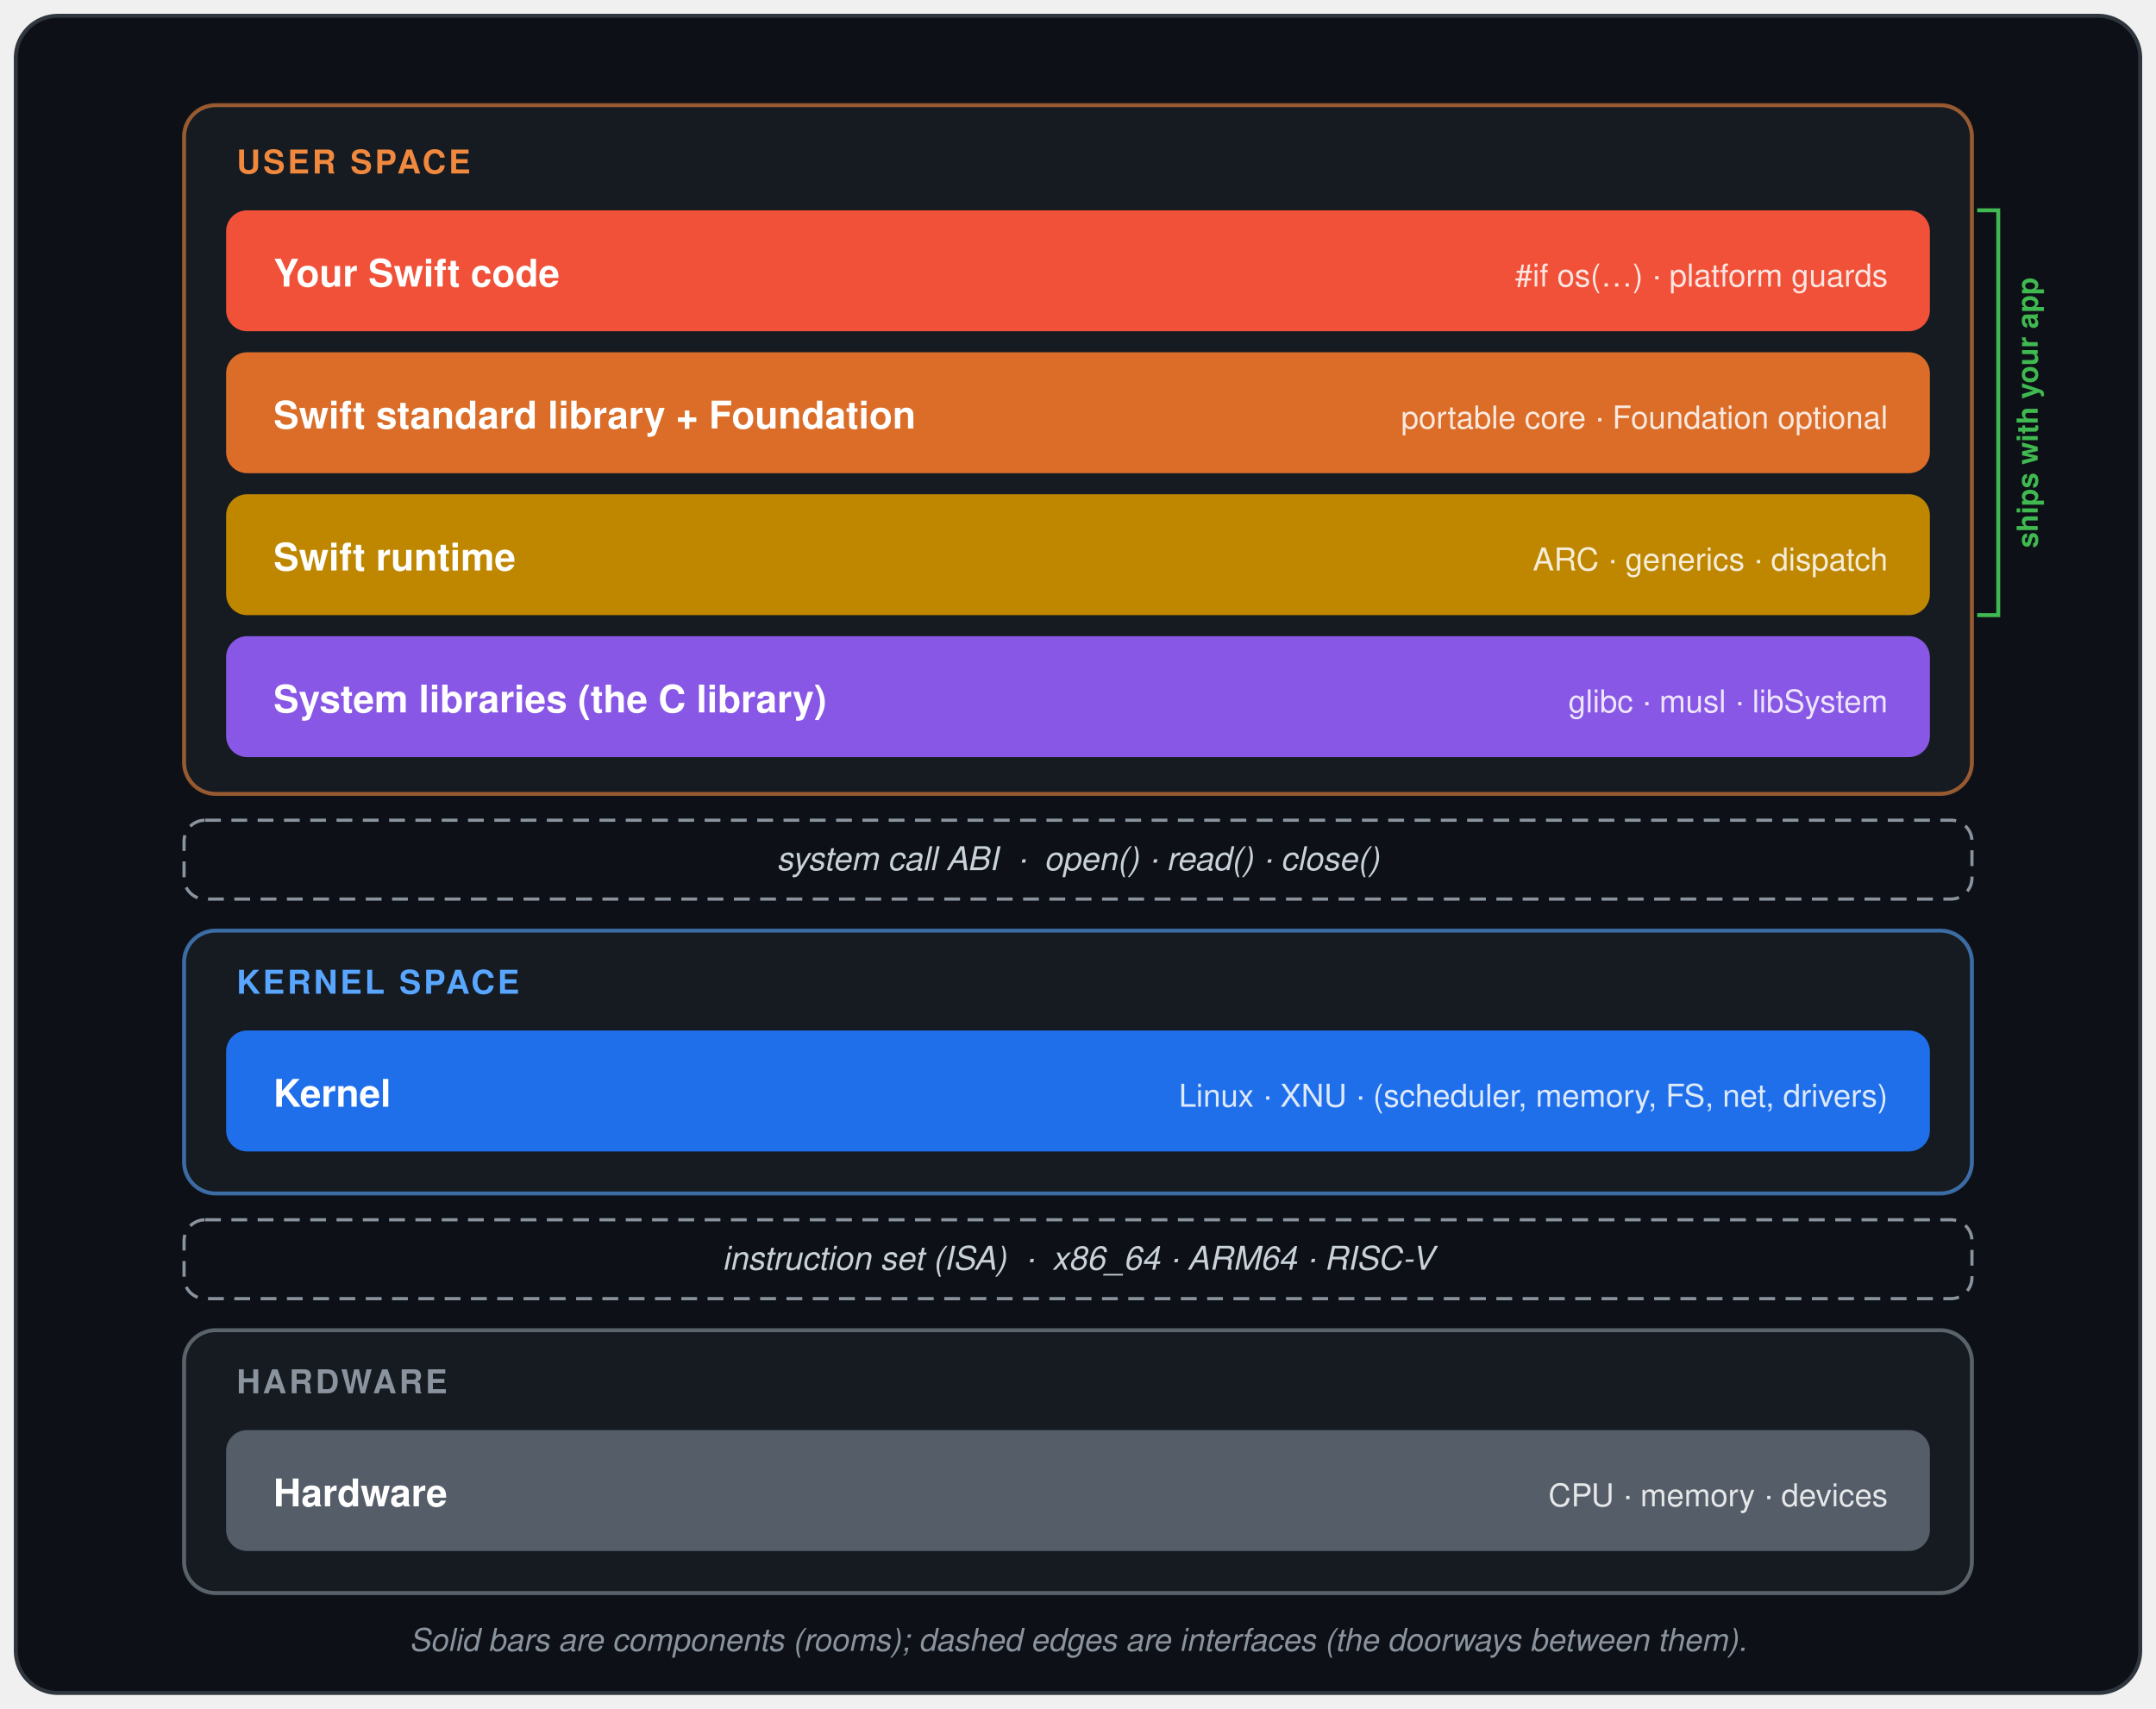
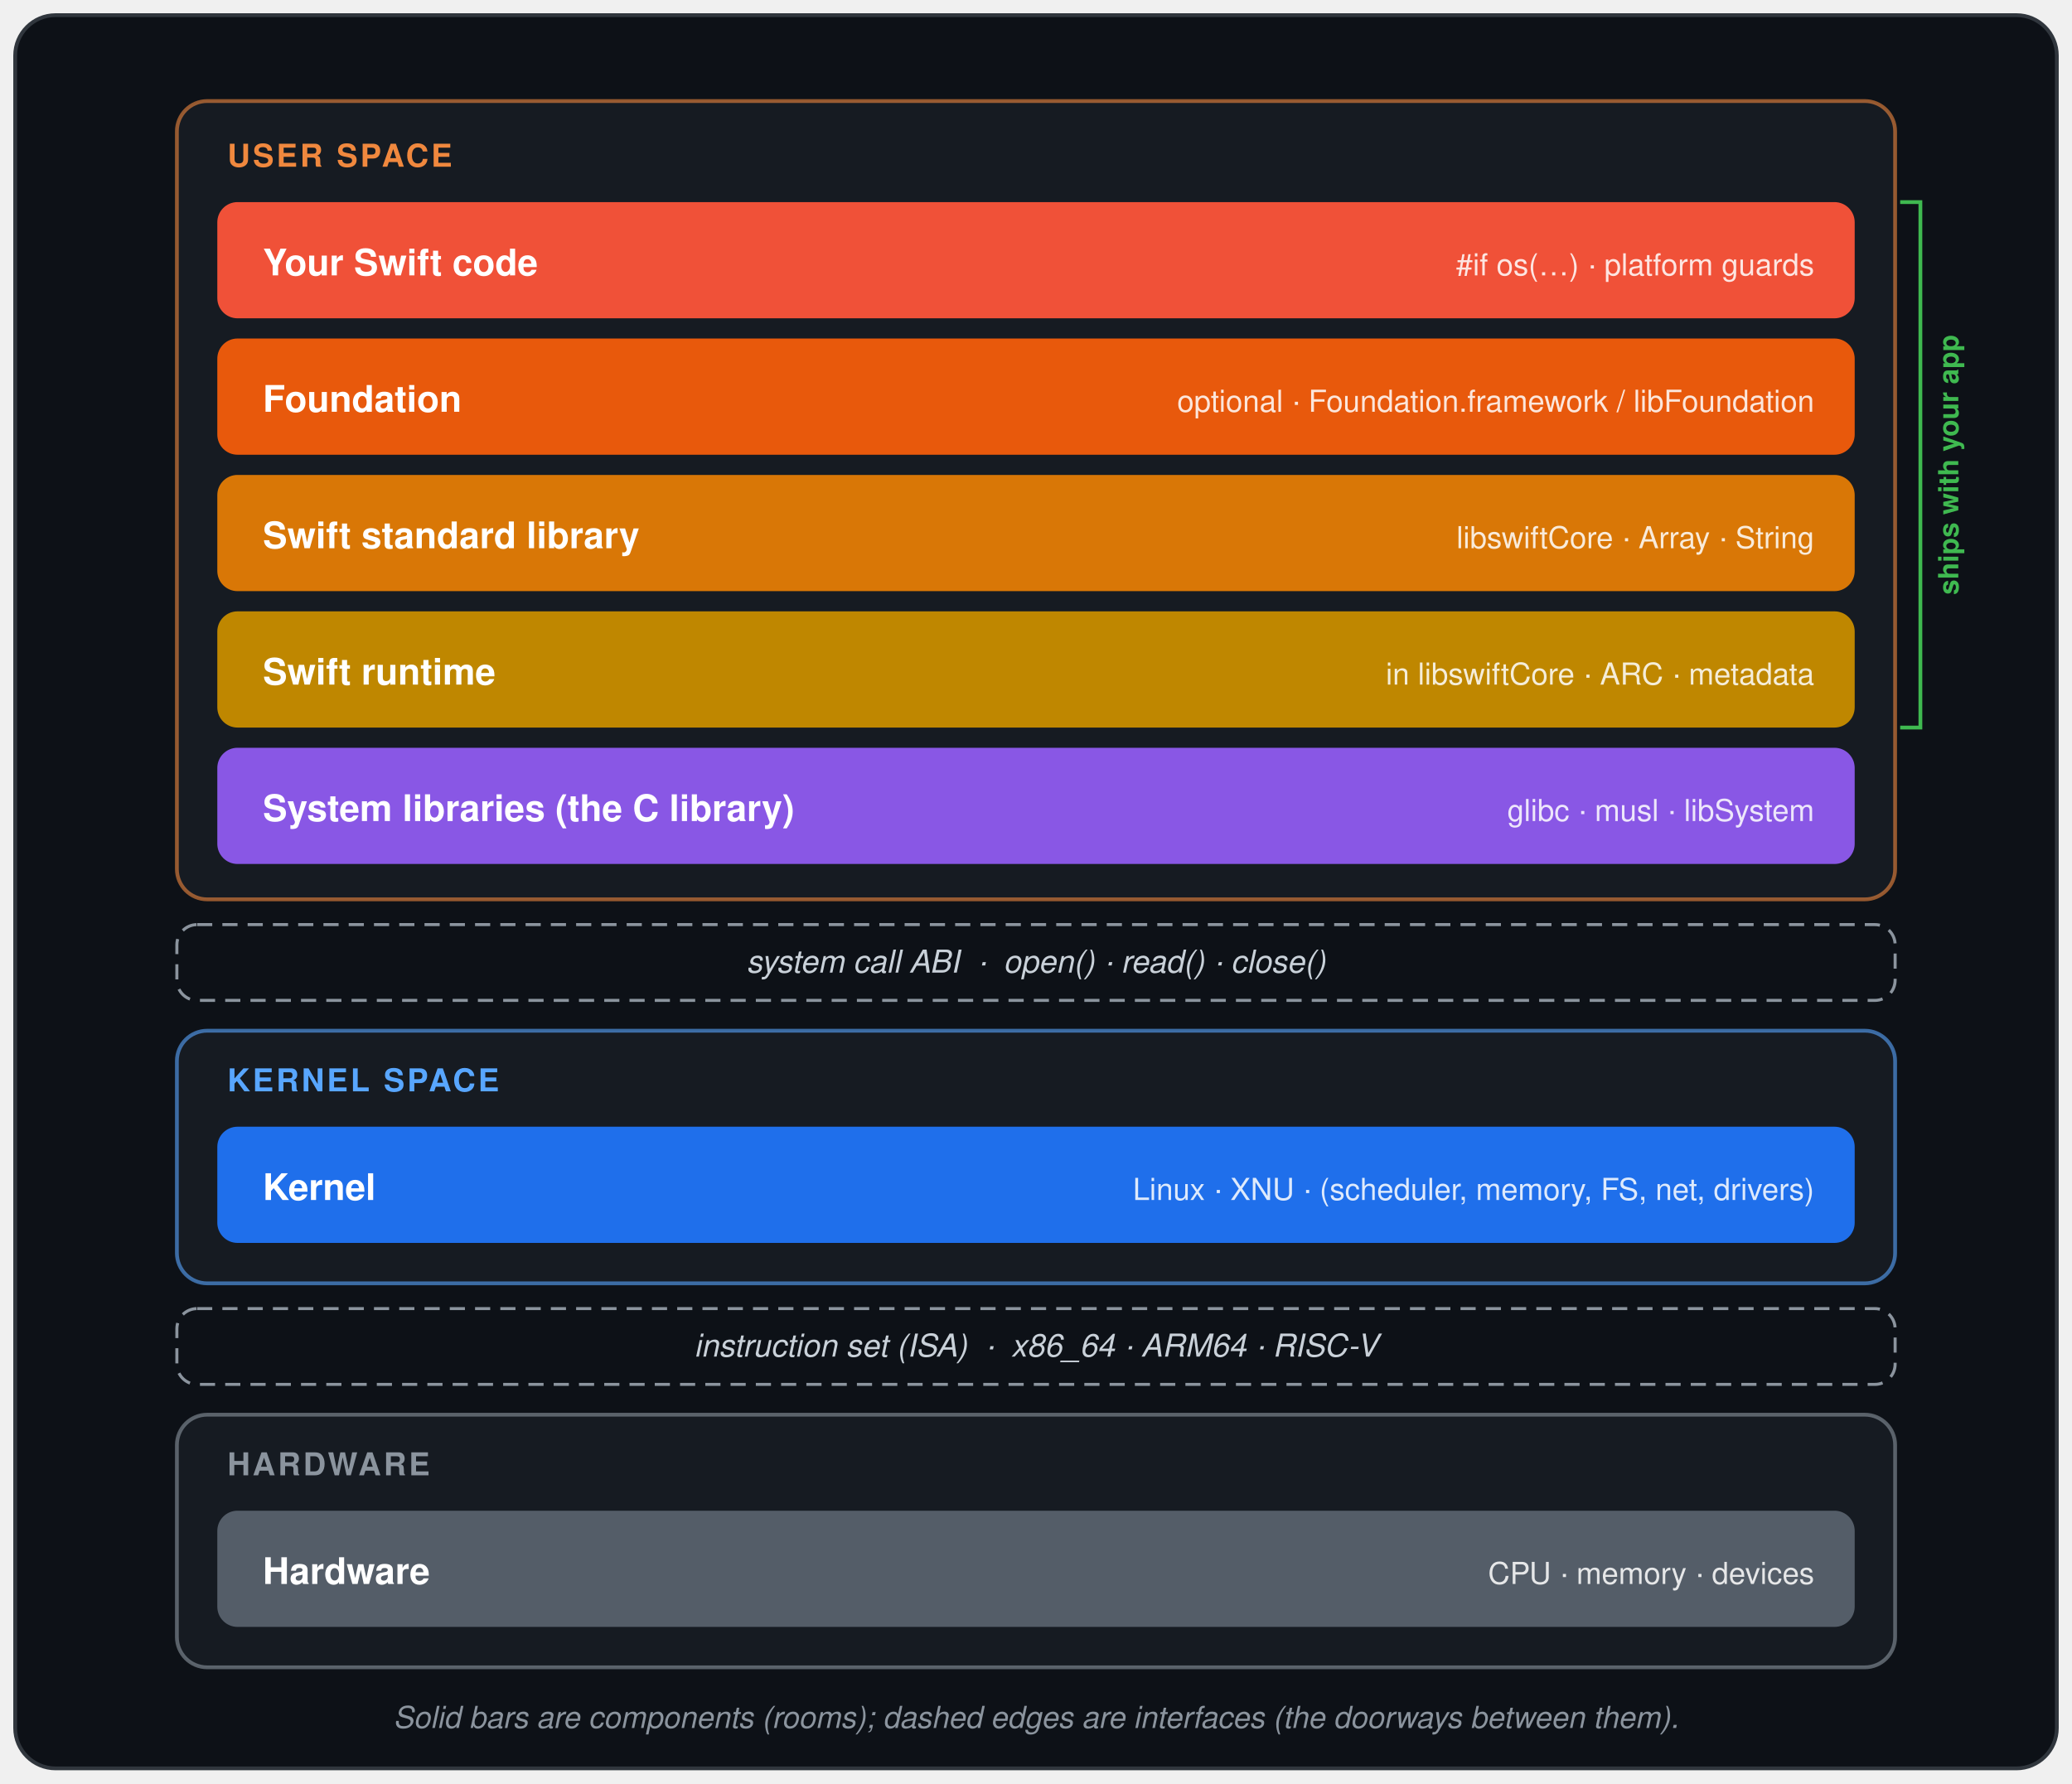
- <svg xmlns="http://www.w3.org/2000/svg" width="820" height="650" viewBox="0 0 820 650" font-family="-apple-system, Helvetica, Arial, sans-serif" role="img" aria-label="The system stack as three zones — user space, kernel space, and hardware — separated by interface boundaries">
-   <rect x="6" y="6" width="808" height="638" rx="16" fill="#0d1117" stroke="#30363d" stroke-width="1.5" />
-   <rect x="70" y="40" width="680" height="262" rx="12" fill="#161b22" stroke="#f0883e" stroke-width="1.5" stroke-opacity="0.6" />
+ <svg xmlns="http://www.w3.org/2000/svg" width="820" height="706" viewBox="0 0 820 706" font-family="-apple-system, Helvetica, Arial, sans-serif" role="img" aria-label="The system stack as three zones — user space, kernel space, and hardware — separated by interface boundaries">
+   <rect x="6" y="6" width="808" height="694" rx="16" fill="#0d1117" stroke="#30363d" stroke-width="1.5" />
+   <rect x="70" y="40" width="680" height="316" rx="12" fill="#161b22" stroke="#f0883e" stroke-width="1.5" stroke-opacity="0.6" />
  <text x="90" y="66" font-size="12.5" font-weight="700" letter-spacing="1" fill="#f0883e">USER SPACE</text>
  <rect x="86" y="80" width="648" height="46" rx="8" fill="#f05138" />
  <text x="104" y="109" font-size="14.5" font-weight="600" fill="#ffffff">Your Swift code</text>
  <text x="718" y="109" font-size="12" text-anchor="end" fill="#ffffff" fill-opacity="0.85">#if os(…) · platform guards</text>
-   <rect x="86" y="134" width="648" height="46" rx="8" fill="#db6d28" />
-   <text x="104" y="163" font-size="14.5" font-weight="600" fill="#ffffff">Swift standard library + Foundation</text>
-   <text x="718" y="163" font-size="12" text-anchor="end" fill="#ffffff" fill-opacity="0.85">portable core · Foundation optional</text>
-   <rect x="86" y="188" width="648" height="46" rx="8" fill="#bf8700" />
-   <text x="104" y="217" font-size="14.5" font-weight="600" fill="#ffffff">Swift runtime</text>
-   <text x="718" y="217" font-size="12" text-anchor="end" fill="#ffffff" fill-opacity="0.85">ARC · generics · dispatch</text>
-   <rect x="86" y="242" width="648" height="46" rx="8" fill="#8957e5" />
-   <text x="104" y="271" font-size="14.5" font-weight="600" fill="#ffffff">System libraries (the C library)</text>
-   <text x="718" y="271" font-size="12" text-anchor="end" fill="#ffffff" fill-opacity="0.85">glibc · musl · libSystem</text>
+   <rect x="86" y="134" width="648" height="46" rx="8" fill="#e8590c" />
+   <text x="104" y="163" font-size="14.5" font-weight="600" fill="#ffffff">Foundation</text>
+   <text x="718" y="163" font-size="12" text-anchor="end" fill="#ffffff" fill-opacity="0.85">optional · Foundation.framework / libFoundation</text>
+   <rect x="86" y="188" width="648" height="46" rx="8" fill="#d97706" />
+   <text x="104" y="217" font-size="14.5" font-weight="600" fill="#ffffff">Swift standard library</text>
+   <text x="718" y="217" font-size="12" text-anchor="end" fill="#ffffff" fill-opacity="0.85">libswiftCore · Array · String</text>
+   <rect x="86" y="242" width="648" height="46" rx="8" fill="#bf8700" />
+   <text x="104" y="271" font-size="14.5" font-weight="600" fill="#ffffff">Swift runtime</text>
+   <text x="718" y="271" font-size="12" text-anchor="end" fill="#ffffff" fill-opacity="0.85">in libswiftCore · ARC · metadata</text>
+   <rect x="86" y="296" width="648" height="46" rx="8" fill="#8957e5" />
+   <text x="104" y="325" font-size="14.5" font-weight="600" fill="#ffffff">System libraries (the C library)</text>
+   <text x="718" y="325" font-size="12" text-anchor="end" fill="#ffffff" fill-opacity="0.85">glibc · musl · libSystem</text>
  <g stroke="#3fb950" stroke-width="1.5" fill="none">
-     <path d="M752 80 L760 80 L760 234 L752 234" />
+     <path d="M752 80 L760 80 L760 288 L752 288" />
  </g>
-   <text x="775" y="157" transform="rotate(-90 775 157)" text-anchor="middle" font-size="11" font-weight="600" fill="#3fb950">ships with your app</text>
-   <rect x="70" y="312" width="680" height="30" rx="8" fill="none" stroke="#8b949e" stroke-width="1.2" stroke-dasharray="6 4" />
-   <text x="410" y="331" text-anchor="middle" font-size="12.5" font-style="italic" fill="#c9d1d9">system call ABI  ·  open() · read() · close()</text>
-   <rect x="70" y="354" width="680" height="100" rx="12" fill="#161b22" stroke="#58a6ff" stroke-width="1.5" stroke-opacity="0.6" />
-   <text x="90" y="378" font-size="12.5" font-weight="700" letter-spacing="1" fill="#58a6ff">KERNEL SPACE</text>
-   <rect x="86" y="392" width="648" height="46" rx="8" fill="#1f6feb" />
-   <text x="104" y="421" font-size="14.5" font-weight="600" fill="#ffffff">Kernel</text>
-   <text x="718" y="421" font-size="12" text-anchor="end" fill="#ffffff" fill-opacity="0.85">Linux · XNU · (scheduler, memory, FS, net, drivers)</text>
-   <rect x="70" y="464" width="680" height="30" rx="8" fill="none" stroke="#8b949e" stroke-width="1.2" stroke-dasharray="6 4" />
-   <text x="410" y="483" text-anchor="middle" font-size="12.5" font-style="italic" fill="#c9d1d9">instruction set (ISA)  ·  x86_64 · ARM64 · RISC-V</text>
-   <rect x="70" y="506" width="680" height="100" rx="12" fill="#161b22" stroke="#8b949e" stroke-width="1.5" stroke-opacity="0.6" />
-   <text x="90" y="530" font-size="12.5" font-weight="700" letter-spacing="1" fill="#8b949e">HARDWARE</text>
-   <rect x="86" y="544" width="648" height="46" rx="8" fill="#545d68" />
-   <text x="104" y="573" font-size="14.5" font-weight="600" fill="#ffffff">Hardware</text>
-   <text x="718" y="573" font-size="12" text-anchor="end" fill="#ffffff" fill-opacity="0.85">CPU · memory · devices</text>
-   <text x="410" y="628" text-anchor="middle" font-size="12" fill="#8b949e" font-style="italic">Solid bars are components (rooms); dashed edges are interfaces (the doorways between them).</text>
+   <text x="775" y="184" transform="rotate(-90 775 184)" text-anchor="middle" font-size="11" font-weight="600" fill="#3fb950">ships with your app</text>
+   <rect x="70" y="366" width="680" height="30" rx="8" fill="none" stroke="#8b949e" stroke-width="1.2" stroke-dasharray="6 4" />
+   <text x="410" y="385" text-anchor="middle" font-size="12.5" font-style="italic" fill="#c9d1d9">system call ABI  ·  open() · read() · close()</text>
+   <rect x="70" y="408" width="680" height="100" rx="12" fill="#161b22" stroke="#58a6ff" stroke-width="1.5" stroke-opacity="0.6" />
+   <text x="90" y="432" font-size="12.5" font-weight="700" letter-spacing="1" fill="#58a6ff">KERNEL SPACE</text>
+   <rect x="86" y="446" width="648" height="46" rx="8" fill="#1f6feb" />
+   <text x="104" y="475" font-size="14.5" font-weight="600" fill="#ffffff">Kernel</text>
+   <text x="718" y="475" font-size="12" text-anchor="end" fill="#ffffff" fill-opacity="0.85">Linux · XNU · (scheduler, memory, FS, net, drivers)</text>
+   <rect x="70" y="518" width="680" height="30" rx="8" fill="none" stroke="#8b949e" stroke-width="1.2" stroke-dasharray="6 4" />
+   <text x="410" y="537" text-anchor="middle" font-size="12.5" font-style="italic" fill="#c9d1d9">instruction set (ISA)  ·  x86_64 · ARM64 · RISC-V</text>
+   <rect x="70" y="560" width="680" height="100" rx="12" fill="#161b22" stroke="#8b949e" stroke-width="1.5" stroke-opacity="0.6" />
+   <text x="90" y="584" font-size="12.5" font-weight="700" letter-spacing="1" fill="#8b949e">HARDWARE</text>
+   <rect x="86" y="598" width="648" height="46" rx="8" fill="#545d68" />
+   <text x="104" y="627" font-size="14.5" font-weight="600" fill="#ffffff">Hardware</text>
+   <text x="718" y="627" font-size="12" text-anchor="end" fill="#ffffff" fill-opacity="0.85">CPU · memory · devices</text>
+   <text x="410" y="684" text-anchor="middle" font-size="12" fill="#8b949e" font-style="italic">Solid bars are components (rooms); dashed edges are interfaces (the doorways between them).</text>
</svg>
